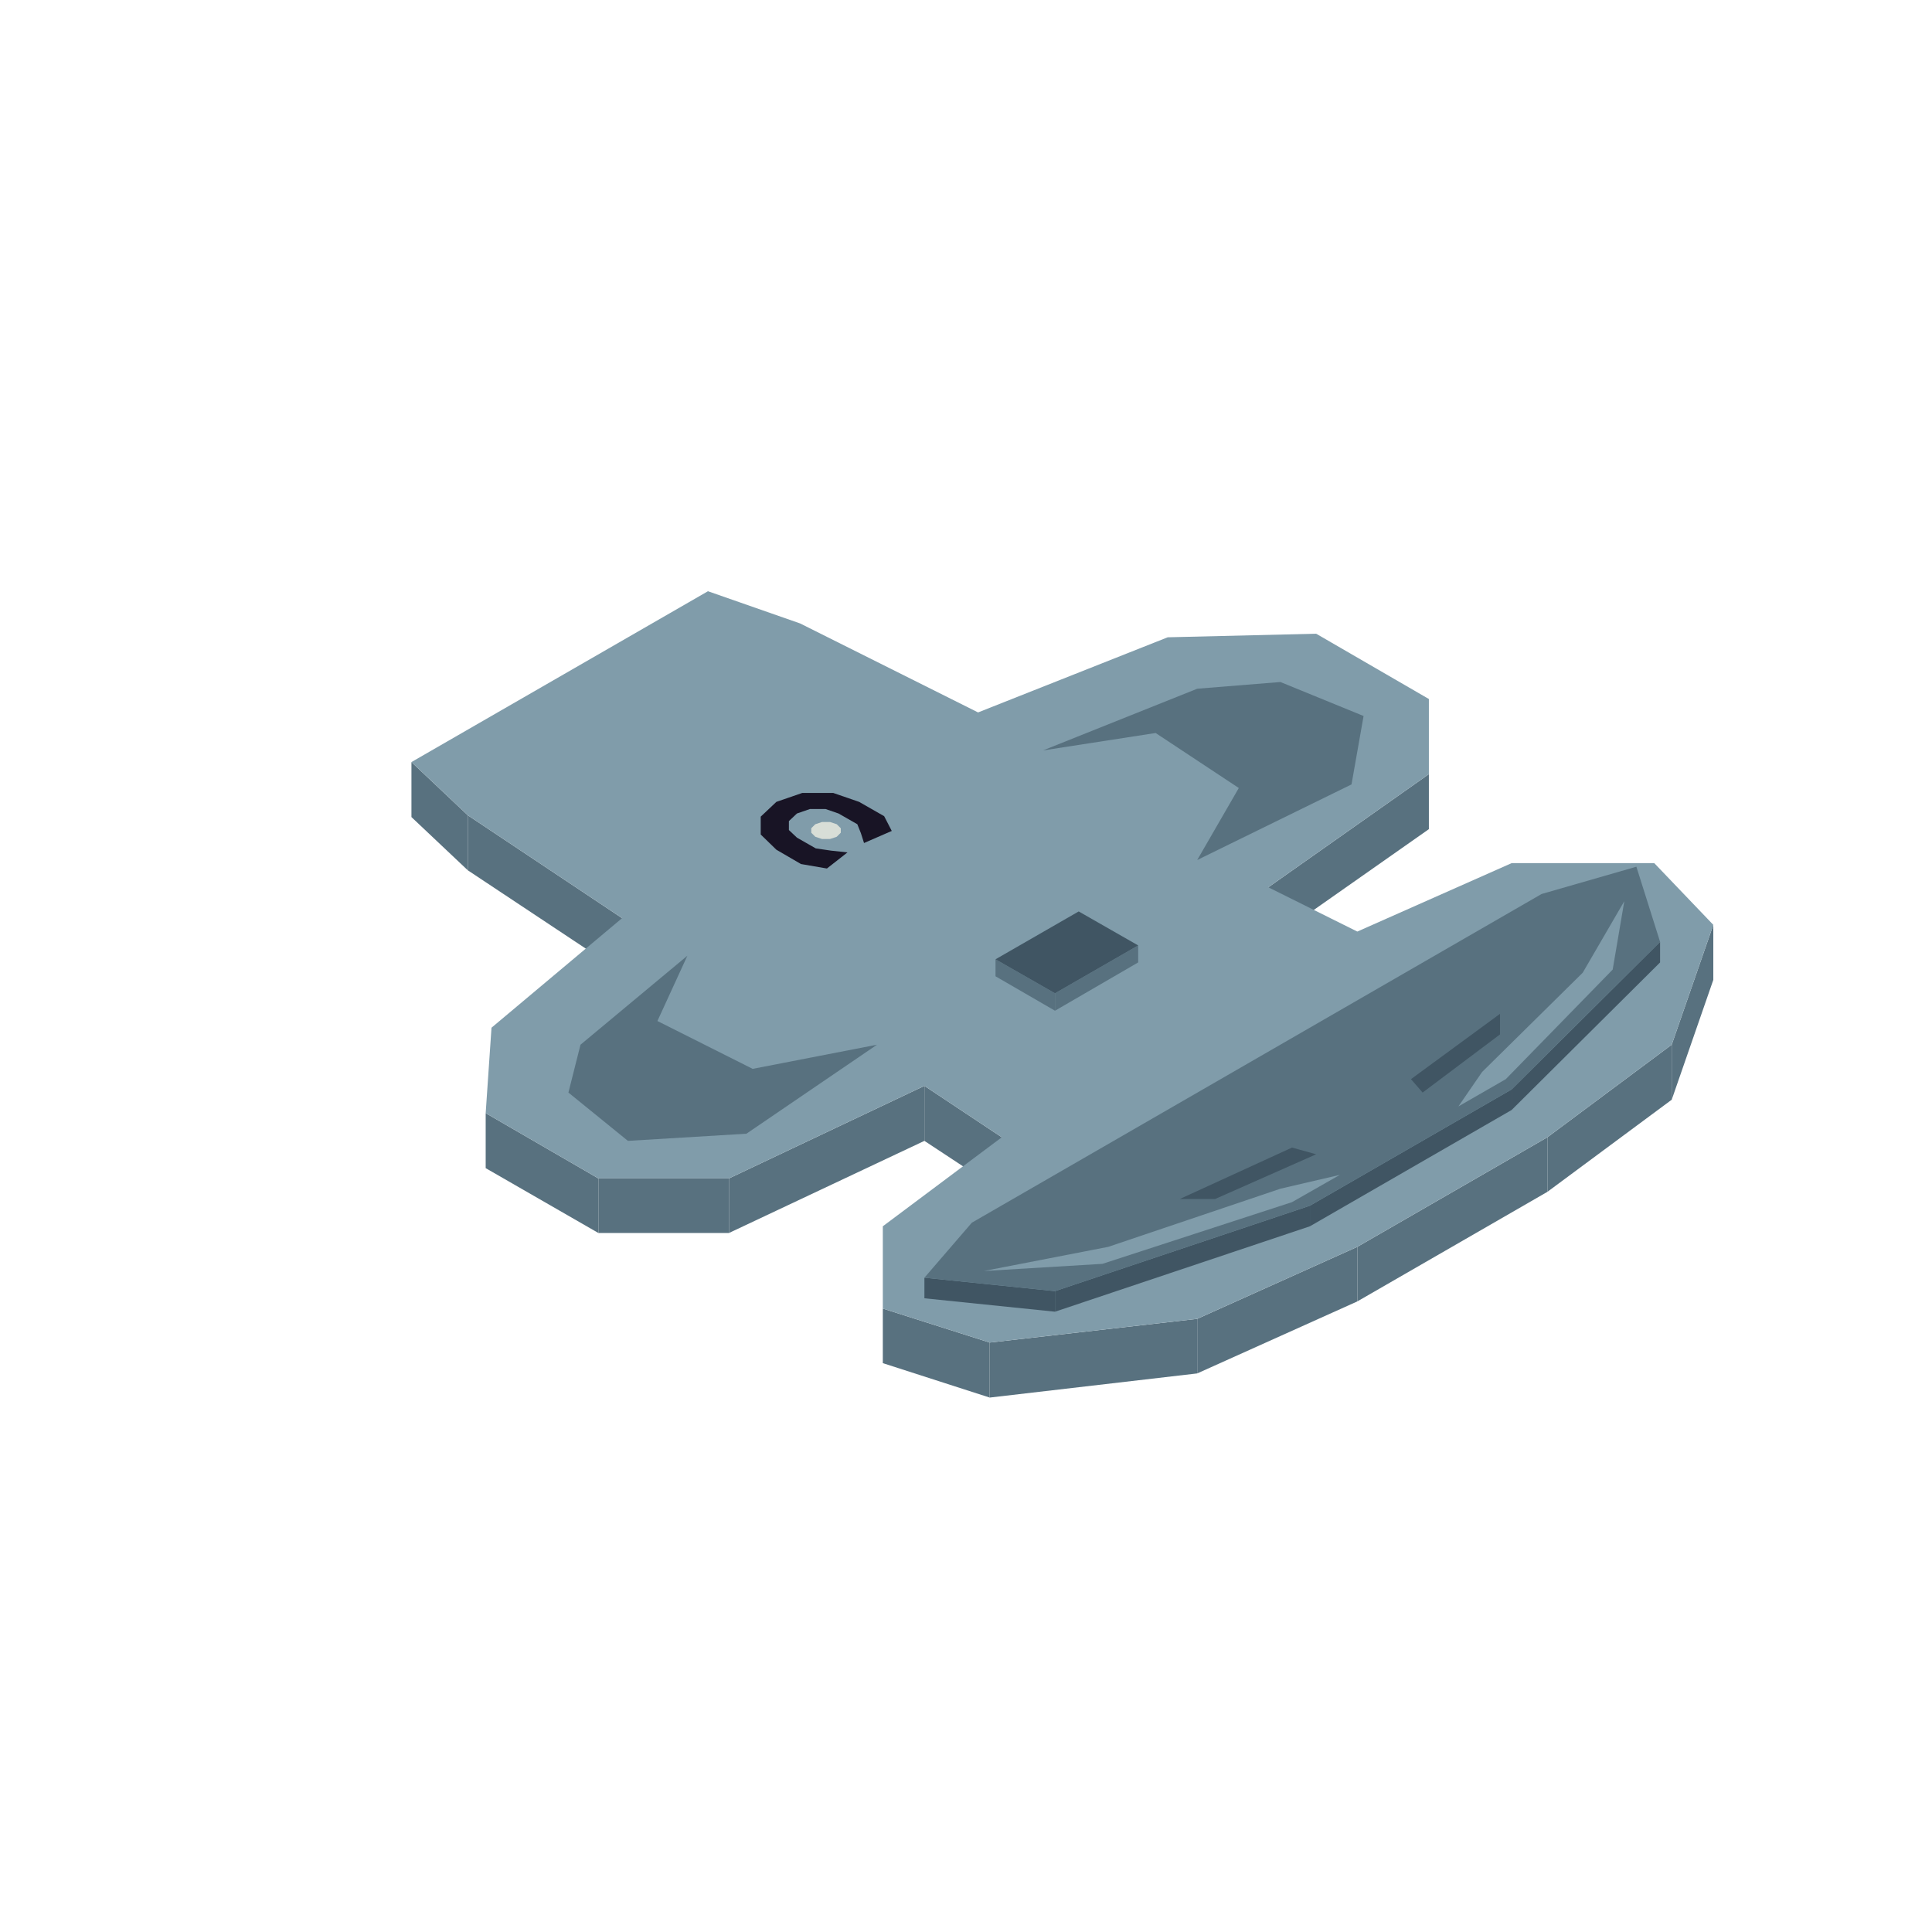
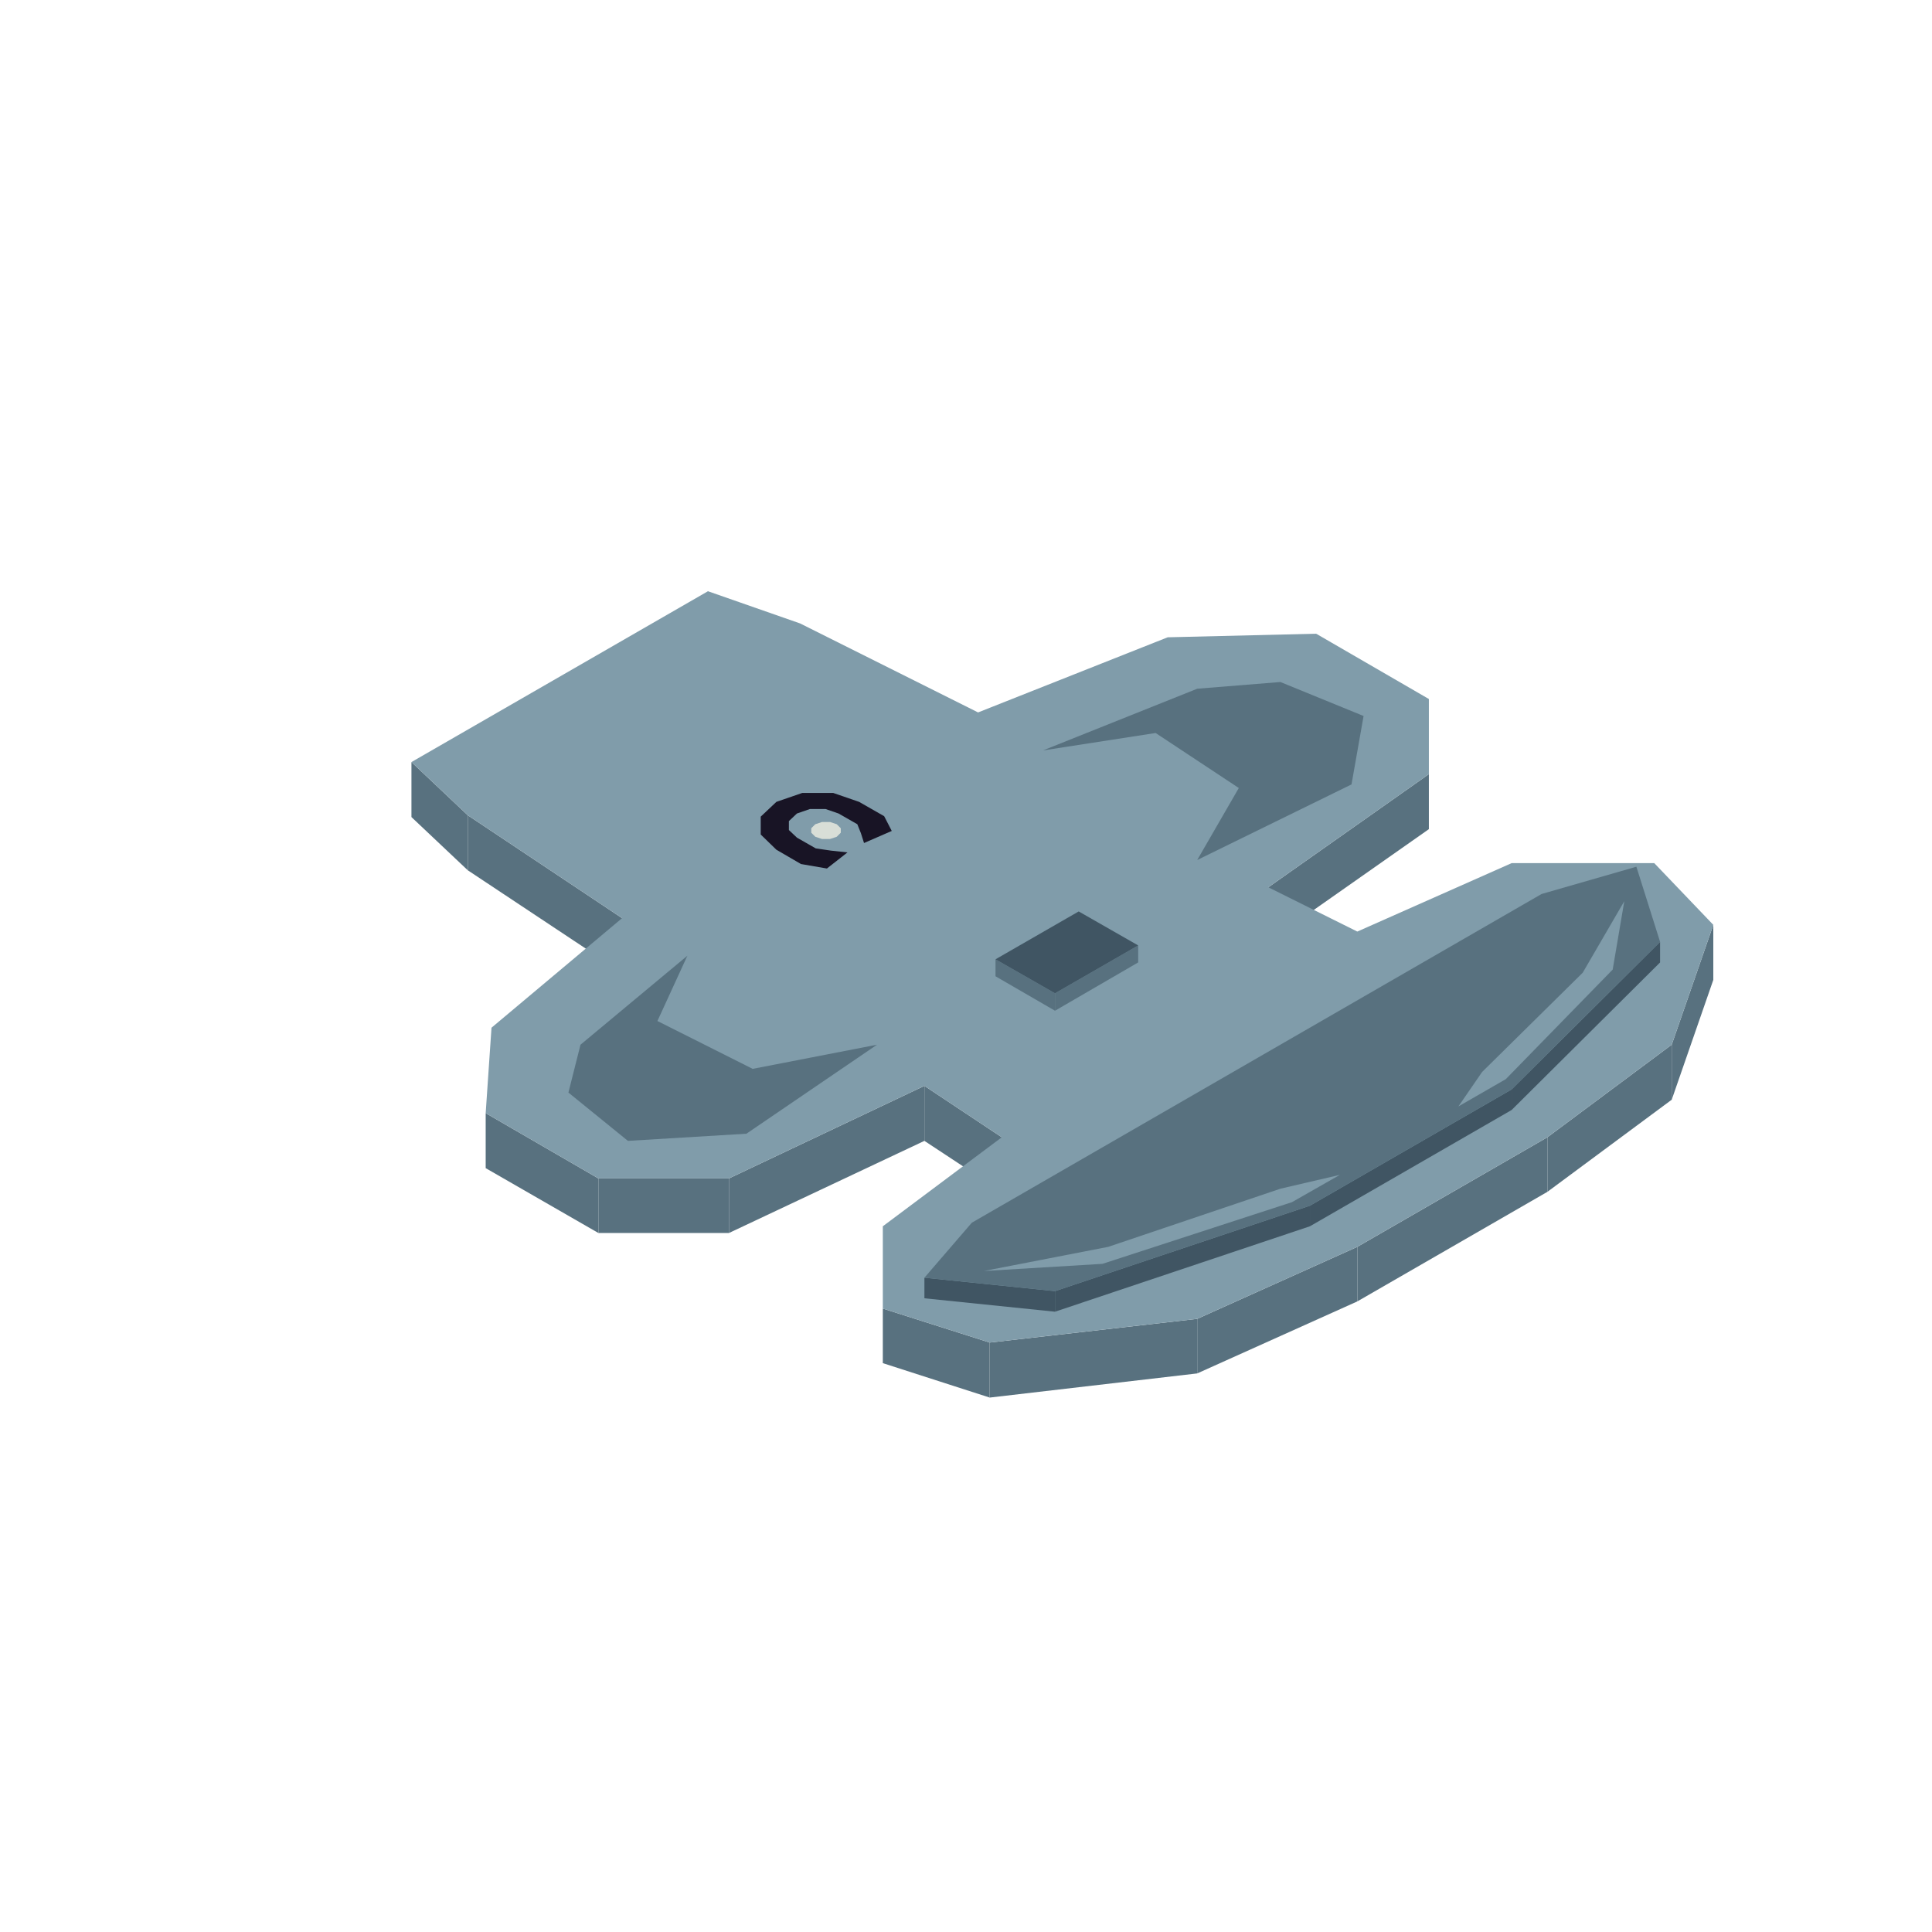
<svg xmlns="http://www.w3.org/2000/svg" width="189" height="189" viewBox="0 0 432 432">
  <polygon fill="#58717f" points="267.7,294.9 303.5,278.8 303.5,291 267.7,307.1" />
  <polygon fill="#58717f" points="221.3,300.2 267.7,294.9 267.7,307.1 221.3,312.5" />
  <polygon fill="#58717f" points="197.4,292.6 221.3,300.2 221.3,312.5 197.4,304.8" />
  <polygon fill="#58717f" points="206.7,242.8 224,254.3 224,266.5 206.7,255.1" />
  <polygon fill="#58717f" points="163,263.5 206.7,242.8 206.7,255.1 163,275.7" />
  <polygon fill="#58717f" points="133.8,263.5 163,263.5 163,275.7 133.8,275.7" />
  <polygon fill="#58717f" points="108.6,248.9 133.8,263.5 133.8,275.7 108.6,261.2" />
  <polygon fill="#58717f" points="104.6,182.3 139.1,205.3 139.1,217.5 104.6,194.6" />
  <polygon fill="#58717f" points="92,170.4 104.6,182.3 104.6,194.6 92,182.7" />
  <polygon fill="#58717f" points="283.6,198.4 319.5,173.1 319.5,185.4 283.6,210.6" />
  <polygon fill="#58717f" points="373.8,233.6 383.1,206.8 383.1,219.1 373.8,245.9" />
  <polygon fill="#58717f" points="346,254.3 373.8,233.6 373.8,245.9 346,266.5" />
  <polygon fill="#58717f" points="303.5,278.8 346,254.3 346,266.5 303.5,291" />
  <polygon fill="#809caa" points="303.5,278.8 267.7,294.9 221.3,300.2 197.4,292.6 197.4,274.2 224,254.3 206.7,242.8 163,263.5 133.8,263.5 108.6,248.9 109.9,229.8 139.1,205.3 104.6,182.3 92,170.4 158.3,132.2 178.9,139.4 218.7,159.3 261.1,142.5 294.3,141.7 319.5,156.3 319.5,173.1 283.6,198.4 303.5,208.3 338,193 369.9,193 383.1,206.8 373.8,233.6 346,254.3" />
  <polygon fill="#181425" points="179.4,177.3 186.3,177.3 192.1,179.3 197.7,182.5 199.4,185.8 193.2,188.5 192.5,186.3 191.7,184.3 187.5,181.9 184.6,180.9 181.1,180.9 178.2,181.9 176.4,183.6 176.4,185.6 178.2,187.3 182.4,189.7 185.8,190.2 189.5,190.6 184.9,194.2 179.1,193.2 173.6,190 170.1,186.6 170.1,182.6 173.6,179.3" />
  <polygon fill="#d8ded7" points="182.3,187.1 181.4,186.2 181.4,185.2 182.3,184.3 183.8,183.8 185.6,183.8 187.1,184.3 188,185.2 188,186.2 187.1,187.1 185.6,187.6 183.8,187.6" />
  <polygon fill="#58717f" points="277,176.2 258.4,163.9 233.2,167.8 267.7,154 286.3,152.5 304.9,160.1 302.2,175.4 267.7,192.3" />
  <polygon fill="#58717f" points="235.9,222.1 254.5,211.4 254.5,215.2 235.9,226" />
  <polygon fill="#58717f" points="222.6,214.5 235.9,222.1 235.9,226 222.6,218.3" />
  <polygon fill="#405563" points="254.5,211.4 235.9,222.1 222.6,214.5 241.2,203.8" />
  <polygon fill="#58717f" points="196.1,233.6 166.9,253.5 140.4,255.1 127.1,244.3 129.8,233.6 153.7,213.7 147,228.3 168.3,239" />
  <polygon fill="#405563" points="338,243.6 371.2,210.6 371.2,215.2 338,248.2" />
  <polygon fill="#405563" points="292.9,269.6 338,243.6 338,248.2 292.9,274.2" />
  <polygon fill="#405563" points="235.9,288.7 292.9,269.6 292.9,274.2 235.9,293.3" />
  <polygon fill="#405563" points="206.7,285.7 235.9,288.7 235.9,293.3 206.7,290.3" />
  <polygon fill="#58717f" points="365.9,193.8 371.2,210.6 338,243.6 292.9,269.6 235.9,288.7 206.7,285.7 217.3,273.4 344.7,199.9" />
  <polygon fill="#809caa" points="331.4,239.7 353.9,217.5 363.2,201.5 360.6,216.8 336.7,241.3 326.1,247.4" />
-   <polygon fill="#405563" points="315.5,241.3 335.4,226.7 335.4,231.3 318.1,244.3" />
  <polygon fill="#809caa" points="299.6,262.7 288.9,268.8 246.5,282.6 220,284.2 247.8,278.8 286.3,265.8" />
-   <polygon fill="#405563" points="294.3,258.1 271.7,268.1 263.8,268.1 288.9,256.6" />
</svg>
